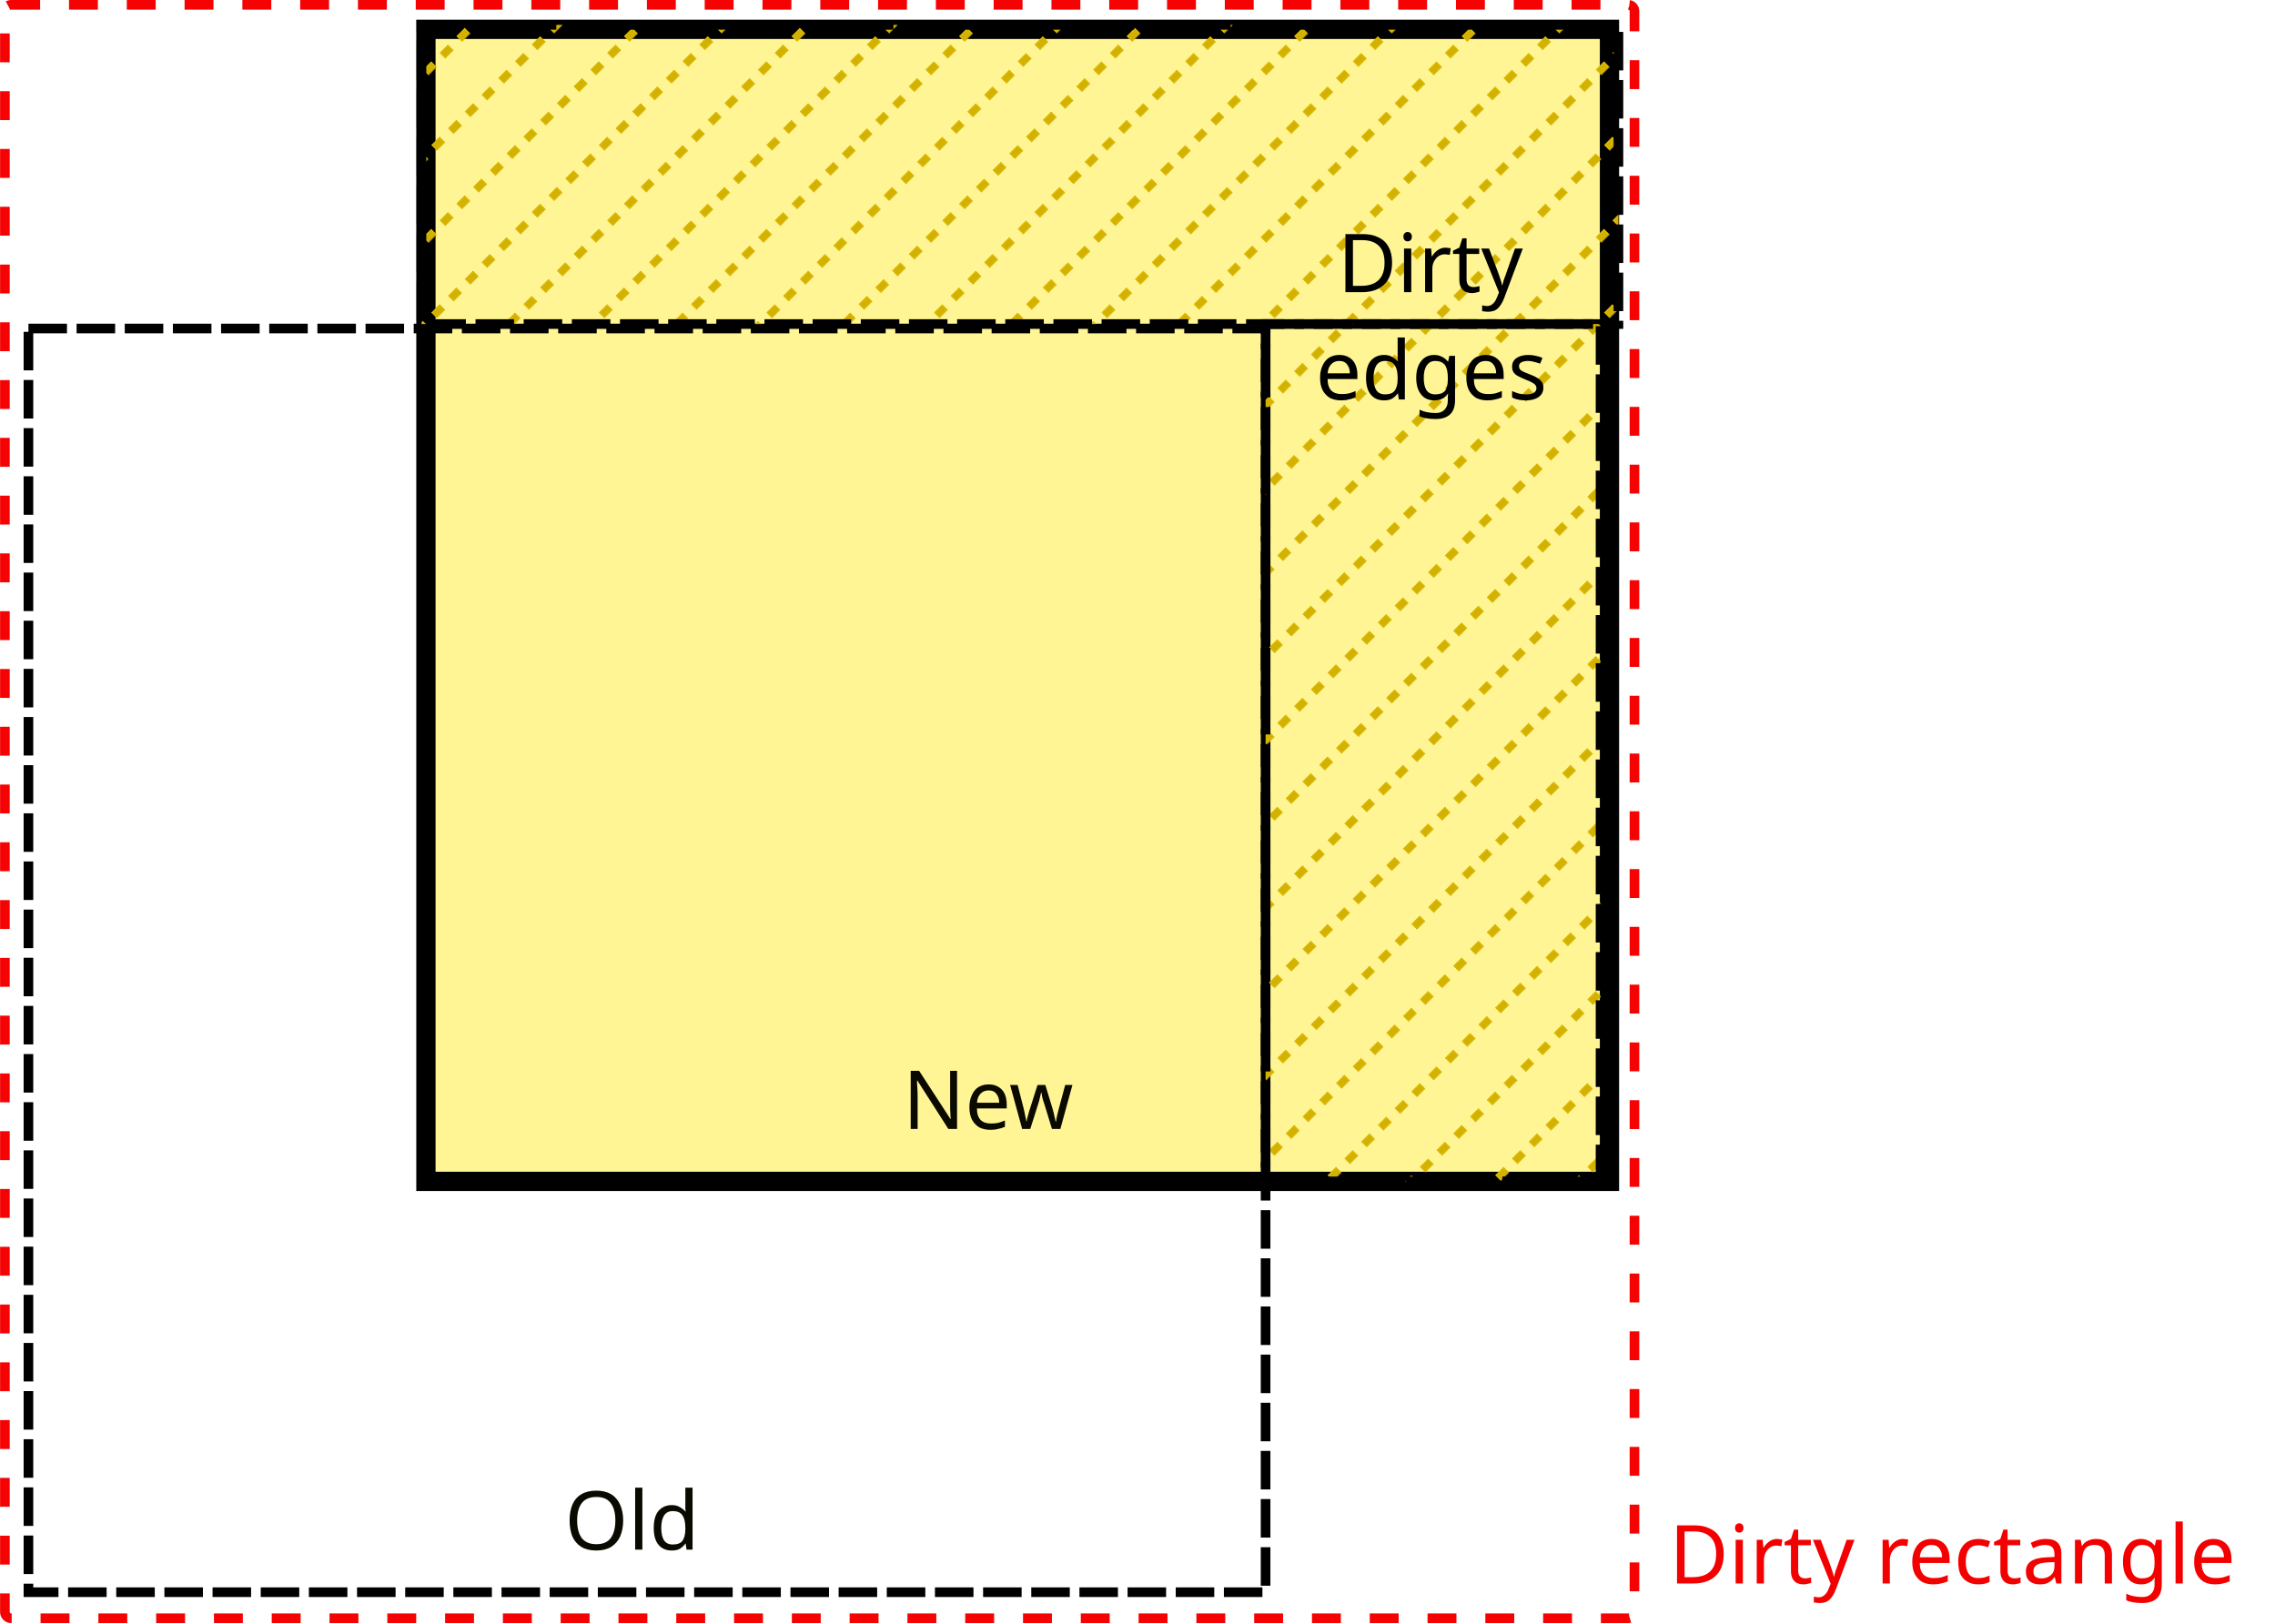
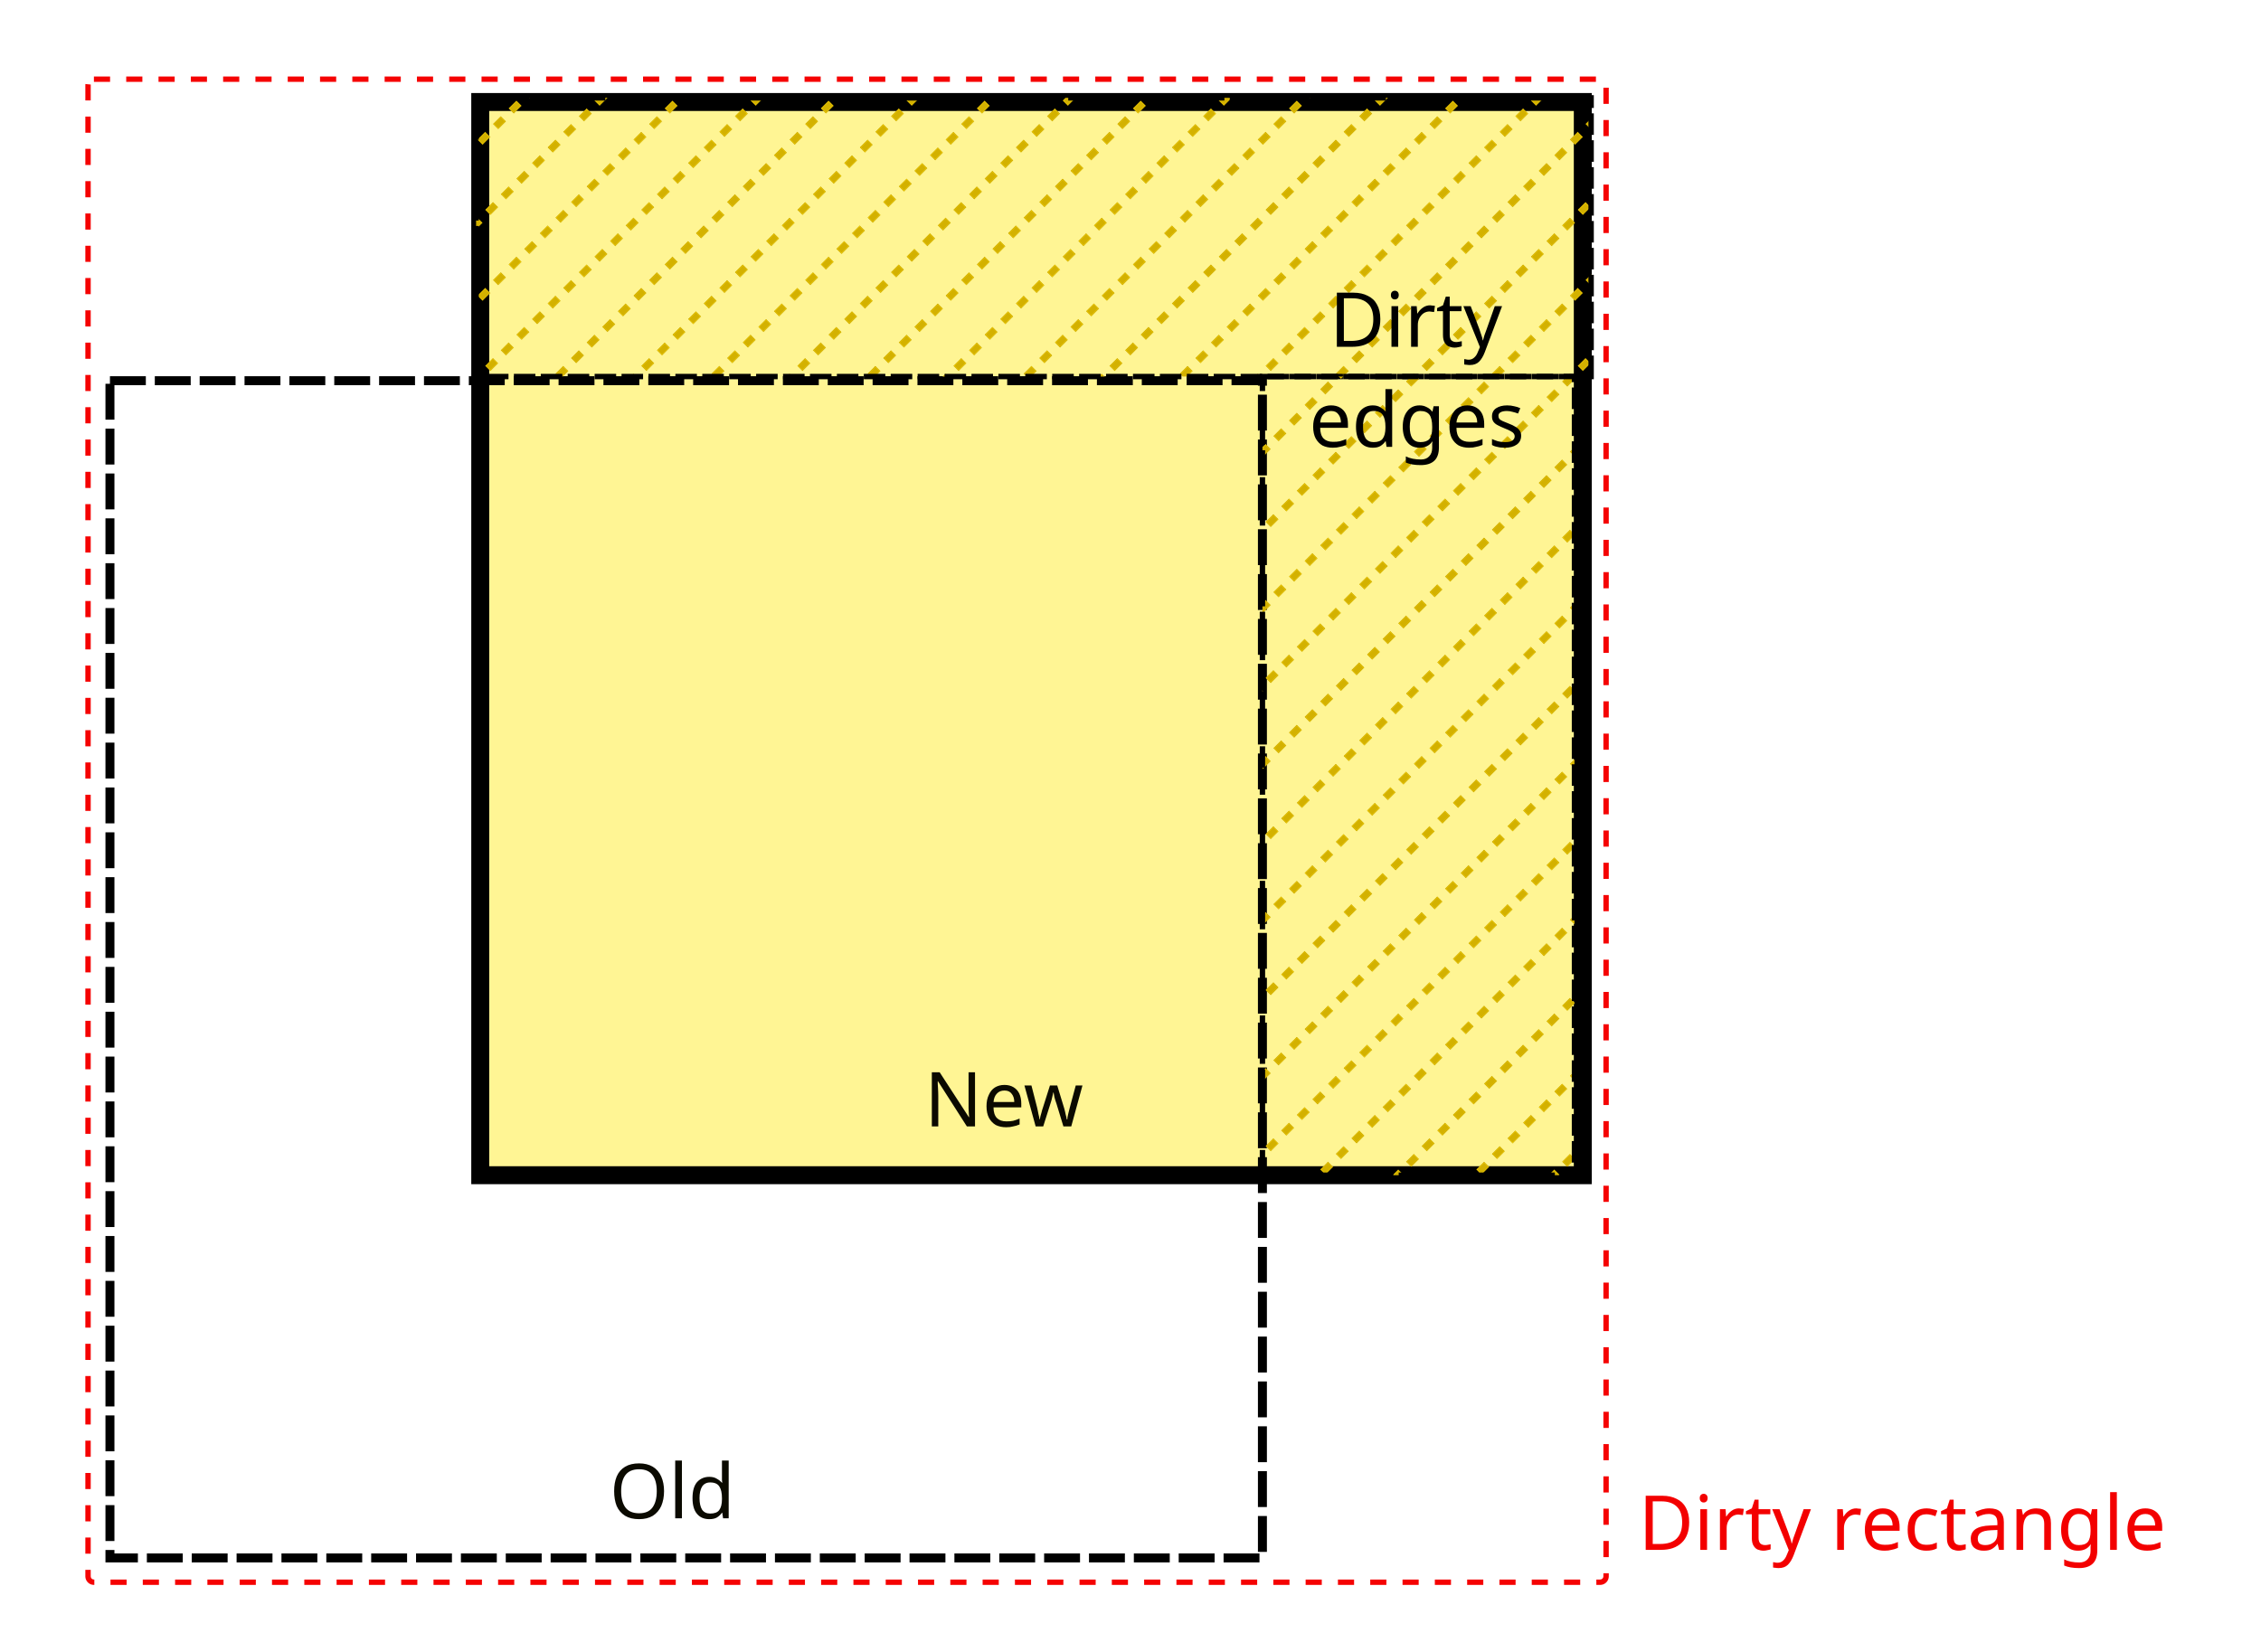
- <svg xmlns="http://www.w3.org/2000/svg" xmlns:xlink="http://www.w3.org/1999/xlink" width="118.099mm" height="84.276mm" viewBox="0 0 118.099 84.276" version="1.1" id="svg1">
+ <svg xmlns="http://www.w3.org/2000/svg" xmlns:xlink="http://www.w3.org/1999/xlink" width="125.995mm" height="92.076mm" viewBox="0 0 125.995 92.076" version="1.1" id="svg1">
  <defs id="defs1">
-     <pattern xlink:href="#Strips1_1.5" preserveAspectRatio="xMidYMid" id="pattern8" patternTransform="matrix(0.2899138,0.2899138,-0.2899138,0.2899138,0,0)" x="0" y="0" width="7.5" height="3" />
-     <pattern xlink:href="#Strips1_1.5" preserveAspectRatio="xMidYMid" id="pattern7" patternTransform="matrix(0.2899138,0.2899138,-0.2899138,0.2899138,0,0)" x="0" y="0" width="7.5" height="3" />
+     <pattern xlink:href="#Strips1_1.5" preserveAspectRatio="xMidYMid" id="pattern8" patternTransform="matrix(0.2899138,0.2899138,-0.2899138,0.2899138,4.754341,4.262512)" x="0" y="0" width="7.5" height="3" />
+     <pattern xlink:href="#Strips1_1.5" preserveAspectRatio="xMidYMid" id="pattern7" patternTransform="matrix(0.2899138,0.2899138,-0.2899138,0.2899138,4.754341,4.262512)" x="0" y="0" width="7.5" height="3" />
    <pattern patternUnits="userSpaceOnUse" width="2.5" height="1" patternTransform="translate(0,0) scale(2,2)" preserveAspectRatio="xMidYMid" id="Strips1_1.5" style="fill:#d3b100">
      <rect style="stroke:none" x="0" y="-0.5" width="1" height="2" id="rect140" />
    </pattern>
  </defs>
-   <g id="layer1" transform="translate(-18.92658,-20.73468)">
-     <rect style="fill:#fff594;fill-opacity:1;stroke:#000000;stroke-width:1;stroke-dasharray:none;stroke-opacity:1" id="rect1" width="61.44" height="59.817" x="41.037" y="22.258" />
-     <rect style="fill:none;fill-opacity:1;stroke:#000000;stroke-width:0.5;stroke-dasharray:2, 0.5;stroke-dashoffset:0;stroke-opacity:1" id="rect2" width="64.222" height="65.614" x="20.403" y="37.792" />
-     <rect style="fill:url(#pattern7);fill-opacity:1;stroke:#000000;stroke-width:0.5;stroke-dasharray:2, 0.5;stroke-dashoffset:0;stroke-opacity:1" id="rect3" width="62.136" height="15.534" x="40.806" y="22.026" />
-     <rect style="fill:url(#pattern8);fill-opacity:1;stroke:#000000;stroke-width:0.5;stroke-dasharray:2, 0.5;stroke-dashoffset:0;stroke-opacity:1" id="rect7" width="17.389" height="44.515" x="84.625" y="37.56" />
-     <text xml:space="preserve" style="font-style:normal;font-variant:normal;font-weight:normal;font-stretch:normal;font-size:4.233px;font-family:sans-serif;-inkscape-font-specification:'sans-serif, Normal';font-variant-ligatures:normal;font-variant-caps:normal;font-variant-numeric:normal;font-variant-east-asian:normal;text-align:start;writing-mode:lr-tb;direction:ltr;text-anchor:start;fill:#0b0a00;fill-opacity:1;stroke:none;stroke-width:0.5;stroke-dasharray:2, 0.5;stroke-dashoffset:0;stroke-opacity:1" x="65.797" y="79.354" id="text8">
-       <tspan id="tspan8" style="font-style:normal;font-variant:normal;font-weight:normal;font-stretch:normal;font-size:4.233px;font-family:sans-serif;-inkscape-font-specification:'sans-serif, Normal';font-variant-ligatures:normal;font-variant-caps:normal;font-variant-numeric:normal;font-variant-east-asian:normal;fill:#0b0a00;fill-opacity:1;stroke:none;stroke-width:0.5" x="65.797" y="79.354">New</tspan>
+   <g id="layer1" transform="translate(-19.03038,-20.83468)">
+     <rect style="fill:#fff594;fill-opacity:1;stroke:#000000;stroke-width:1;stroke-dasharray:none;stroke-opacity:1" id="rect1" width="61.44" height="59.817" x="45.792" y="26.52" />
+     <rect style="fill:none;fill-opacity:1;stroke:#000000;stroke-width:0.5;stroke-dasharray:2, 0.5;stroke-dashoffset:0;stroke-opacity:1" id="rect2" width="64.222" height="65.614" x="25.157" y="42.054" />
+     <rect style="fill:url(#pattern7);fill-opacity:1;stroke:#000000;stroke-width:0.3;stroke-dasharray:1.2, 0.3;stroke-dashoffset:0;stroke-opacity:1" id="rect3" width="62.136" height="15.534" x="45.56" y="26.288" />
+     <rect style="fill:url(#pattern8);fill-opacity:1;stroke:#000000;stroke-width:0.3;stroke-dasharray:1.2, 0.3;stroke-dashoffset:0;stroke-opacity:1" id="rect7" width="17.389" height="44.515" x="89.38" y="41.822" />
+     <text xml:space="preserve" style="font-style:normal;font-variant:normal;font-weight:normal;font-stretch:normal;font-size:4.233px;font-family:sans-serif;-inkscape-font-specification:'sans-serif, Normal';font-variant-ligatures:normal;font-variant-caps:normal;font-variant-numeric:normal;font-variant-east-asian:normal;text-align:start;writing-mode:lr-tb;direction:ltr;text-anchor:start;fill:#0b0a00;fill-opacity:1;stroke:none;stroke-width:0.5;stroke-dasharray:2, 0.5;stroke-dashoffset:0;stroke-opacity:1" x="70.551" y="83.616" id="text8">
+       <tspan id="tspan8" style="font-style:normal;font-variant:normal;font-weight:normal;font-stretch:normal;font-size:4.233px;font-family:sans-serif;-inkscape-font-specification:'sans-serif, Normal';font-variant-ligatures:normal;font-variant-caps:normal;font-variant-numeric:normal;font-variant-east-asian:normal;fill:#0b0a00;fill-opacity:1;stroke:none;stroke-width:0.5" x="70.551" y="83.616">New</tspan>
    </text>
-     <text xml:space="preserve" style="font-style:normal;font-variant:normal;font-weight:normal;font-stretch:normal;font-size:4.233px;font-family:sans-serif;-inkscape-font-specification:'sans-serif, Normal';font-variant-ligatures:normal;font-variant-caps:normal;font-variant-numeric:normal;font-variant-east-asian:normal;text-align:start;writing-mode:lr-tb;direction:ltr;text-anchor:start;fill:#0b0a00;fill-opacity:1;stroke:none;stroke-width:0.5;stroke-dasharray:2, 0.5;stroke-dashoffset:0;stroke-opacity:1" x="48.232" y="101.199" id="text9">
-       <tspan id="tspan9" style="font-style:normal;font-variant:normal;font-weight:normal;font-stretch:normal;font-size:4.233px;font-family:sans-serif;-inkscape-font-specification:'sans-serif, Normal';font-variant-ligatures:normal;font-variant-caps:normal;font-variant-numeric:normal;font-variant-east-asian:normal;fill:#0b0a00;fill-opacity:1;stroke:none;stroke-width:0.5" x="48.232" y="101.199">Old</tspan>
+     <text xml:space="preserve" style="font-style:normal;font-variant:normal;font-weight:normal;font-stretch:normal;font-size:4.233px;font-family:sans-serif;-inkscape-font-specification:'sans-serif, Normal';font-variant-ligatures:normal;font-variant-caps:normal;font-variant-numeric:normal;font-variant-east-asian:normal;text-align:start;writing-mode:lr-tb;direction:ltr;text-anchor:start;fill:#0b0a00;fill-opacity:1;stroke:none;stroke-width:0.5;stroke-dasharray:2, 0.5;stroke-dashoffset:0;stroke-opacity:1" x="52.987" y="105.462" id="text9">
+       <tspan id="tspan9" style="font-style:normal;font-variant:normal;font-weight:normal;font-stretch:normal;font-size:4.233px;font-family:sans-serif;-inkscape-font-specification:'sans-serif, Normal';font-variant-ligatures:normal;font-variant-caps:normal;font-variant-numeric:normal;font-variant-east-asian:normal;fill:#0b0a00;fill-opacity:1;stroke:none;stroke-width:0.5" x="52.987" y="105.462">Old</tspan>
    </text>
-     <rect style="fill:none;fill-opacity:1;stroke:#f50202;stroke-width:0.5;stroke-dasharray:1.5, 1.5;stroke-dashoffset:0;stroke-opacity:1" id="rect10" width="84.594" height="83.775" x="19.181" y="20.985" ry="0.328" />
-     <text xml:space="preserve" style="font-style:normal;font-variant:normal;font-weight:normal;font-stretch:normal;font-size:4.233px;font-family:sans-serif;-inkscape-font-specification:'sans-serif, Normal';font-variant-ligatures:normal;font-variant-caps:normal;font-variant-numeric:normal;font-variant-east-asian:normal;text-align:start;writing-mode:lr-tb;direction:ltr;text-anchor:start;fill:#f30000;fill-opacity:1;stroke:none;stroke-width:0.5;stroke-dasharray:1.5, 1.5;stroke-dashoffset:0;stroke-opacity:1" x="105.579" y="102.956" id="text11">
-       <tspan id="tspan11" style="font-style:normal;font-variant:normal;font-weight:normal;font-stretch:normal;font-size:4.233px;font-family:sans-serif;-inkscape-font-specification:'sans-serif, Normal';font-variant-ligatures:normal;font-variant-caps:normal;font-variant-numeric:normal;font-variant-east-asian:normal;stroke-width:0.5" x="105.579" y="102.956">Dirty rectangle</tspan>
+     <rect style="fill:none;fill-opacity:1;stroke:#f50202;stroke-width:0.3;stroke-dasharray:0.9, 0.9;stroke-dashoffset:0;stroke-opacity:1" id="rect10" width="84.594" height="83.775" x="23.936" y="25.247" ry="0.328" />
+     <text xml:space="preserve" style="font-style:normal;font-variant:normal;font-weight:normal;font-stretch:normal;font-size:4.233px;font-family:sans-serif;-inkscape-font-specification:'sans-serif, Normal';font-variant-ligatures:normal;font-variant-caps:normal;font-variant-numeric:normal;font-variant-east-asian:normal;text-align:start;writing-mode:lr-tb;direction:ltr;text-anchor:start;fill:#f30000;fill-opacity:1;stroke:none;stroke-width:0.5;stroke-dasharray:1.5, 1.5;stroke-dashoffset:0;stroke-opacity:1" x="110.333" y="107.219" id="text11">
+       <tspan id="tspan11" style="font-style:normal;font-variant:normal;font-weight:normal;font-stretch:normal;font-size:4.233px;font-family:sans-serif;-inkscape-font-specification:'sans-serif, Normal';font-variant-ligatures:normal;font-variant-caps:normal;font-variant-numeric:normal;font-variant-east-asian:normal;stroke-width:0.5" x="110.333" y="107.219">Dirty rectangle</tspan>
    </text>
-     <text xml:space="preserve" style="font-style:normal;font-variant:normal;font-weight:normal;font-stretch:normal;font-size:4.233px;font-family:sans-serif;-inkscape-font-specification:'sans-serif, Normal';font-variant-ligatures:normal;font-variant-caps:normal;font-variant-numeric:normal;font-variant-east-asian:normal;text-align:start;writing-mode:lr-tb;direction:ltr;text-anchor:start;fill:#000000;fill-opacity:1;stroke:none;stroke-width:0.5;stroke-dasharray:1.5, 1.5;stroke-dashoffset:0;stroke-opacity:1" x="88.365" y="35.903" id="text12">
-       <tspan id="tspan12" style="font-style:normal;font-variant:normal;font-weight:normal;font-stretch:normal;font-size:4.233px;font-family:sans-serif;-inkscape-font-specification:'sans-serif, Normal';font-variant-ligatures:normal;font-variant-caps:normal;font-variant-numeric:normal;font-variant-east-asian:normal;fill:#000000;fill-opacity:1;stroke-width:0.5" x="88.365" y="35.903">Dirty </tspan>
+     <text xml:space="preserve" style="font-style:normal;font-variant:normal;font-weight:normal;font-stretch:normal;font-size:4.233px;font-family:sans-serif;-inkscape-font-specification:'sans-serif, Normal';font-variant-ligatures:normal;font-variant-caps:normal;font-variant-numeric:normal;font-variant-east-asian:normal;text-align:start;writing-mode:lr-tb;direction:ltr;text-anchor:start;fill:#000000;fill-opacity:1;stroke:none;stroke-width:0.5;stroke-dasharray:1.5, 1.5;stroke-dashoffset:0;stroke-opacity:1" x="93.12" y="40.166" id="text12">
+       <tspan id="tspan12" style="font-style:normal;font-variant:normal;font-weight:normal;font-stretch:normal;font-size:4.233px;font-family:sans-serif;-inkscape-font-specification:'sans-serif, Normal';font-variant-ligatures:normal;font-variant-caps:normal;font-variant-numeric:normal;font-variant-east-asian:normal;fill:#000000;fill-opacity:1;stroke-width:0.5" x="93.12" y="40.166">Dirty </tspan>
    </text>
-     <text xml:space="preserve" style="font-style:normal;font-variant:normal;font-weight:normal;font-stretch:normal;font-size:4.233px;font-family:sans-serif;-inkscape-font-specification:'sans-serif, Normal';font-variant-ligatures:normal;font-variant-caps:normal;font-variant-numeric:normal;font-variant-east-asian:normal;text-align:start;writing-mode:lr-tb;direction:ltr;text-anchor:start;fill:#000000;fill-opacity:1;stroke:none;stroke-width:0.5;stroke-dasharray:1.5, 1.5;stroke-dashoffset:0;stroke-opacity:1" x="87.218" y="41.478" id="text14">
-       <tspan id="tspan14" style="font-style:normal;font-variant:normal;font-weight:normal;font-stretch:normal;font-size:4.233px;font-family:sans-serif;-inkscape-font-specification:'sans-serif, Normal';font-variant-ligatures:normal;font-variant-caps:normal;font-variant-numeric:normal;font-variant-east-asian:normal;stroke-width:0.5" x="87.218" y="41.478">edges</tspan>
+     <text xml:space="preserve" style="font-style:normal;font-variant:normal;font-weight:normal;font-stretch:normal;font-size:4.233px;font-family:sans-serif;-inkscape-font-specification:'sans-serif, Normal';font-variant-ligatures:normal;font-variant-caps:normal;font-variant-numeric:normal;font-variant-east-asian:normal;text-align:start;writing-mode:lr-tb;direction:ltr;text-anchor:start;fill:#000000;fill-opacity:1;stroke:none;stroke-width:0.5;stroke-dasharray:1.5, 1.5;stroke-dashoffset:0;stroke-opacity:1" x="91.972" y="45.74" id="text14">
+       <tspan id="tspan14" style="font-style:normal;font-variant:normal;font-weight:normal;font-stretch:normal;font-size:4.233px;font-family:sans-serif;-inkscape-font-specification:'sans-serif, Normal';font-variant-ligatures:normal;font-variant-caps:normal;font-variant-numeric:normal;font-variant-east-asian:normal;stroke-width:0.5" x="91.972" y="45.74">edges</tspan>
    </text>
  </g>
</svg>
